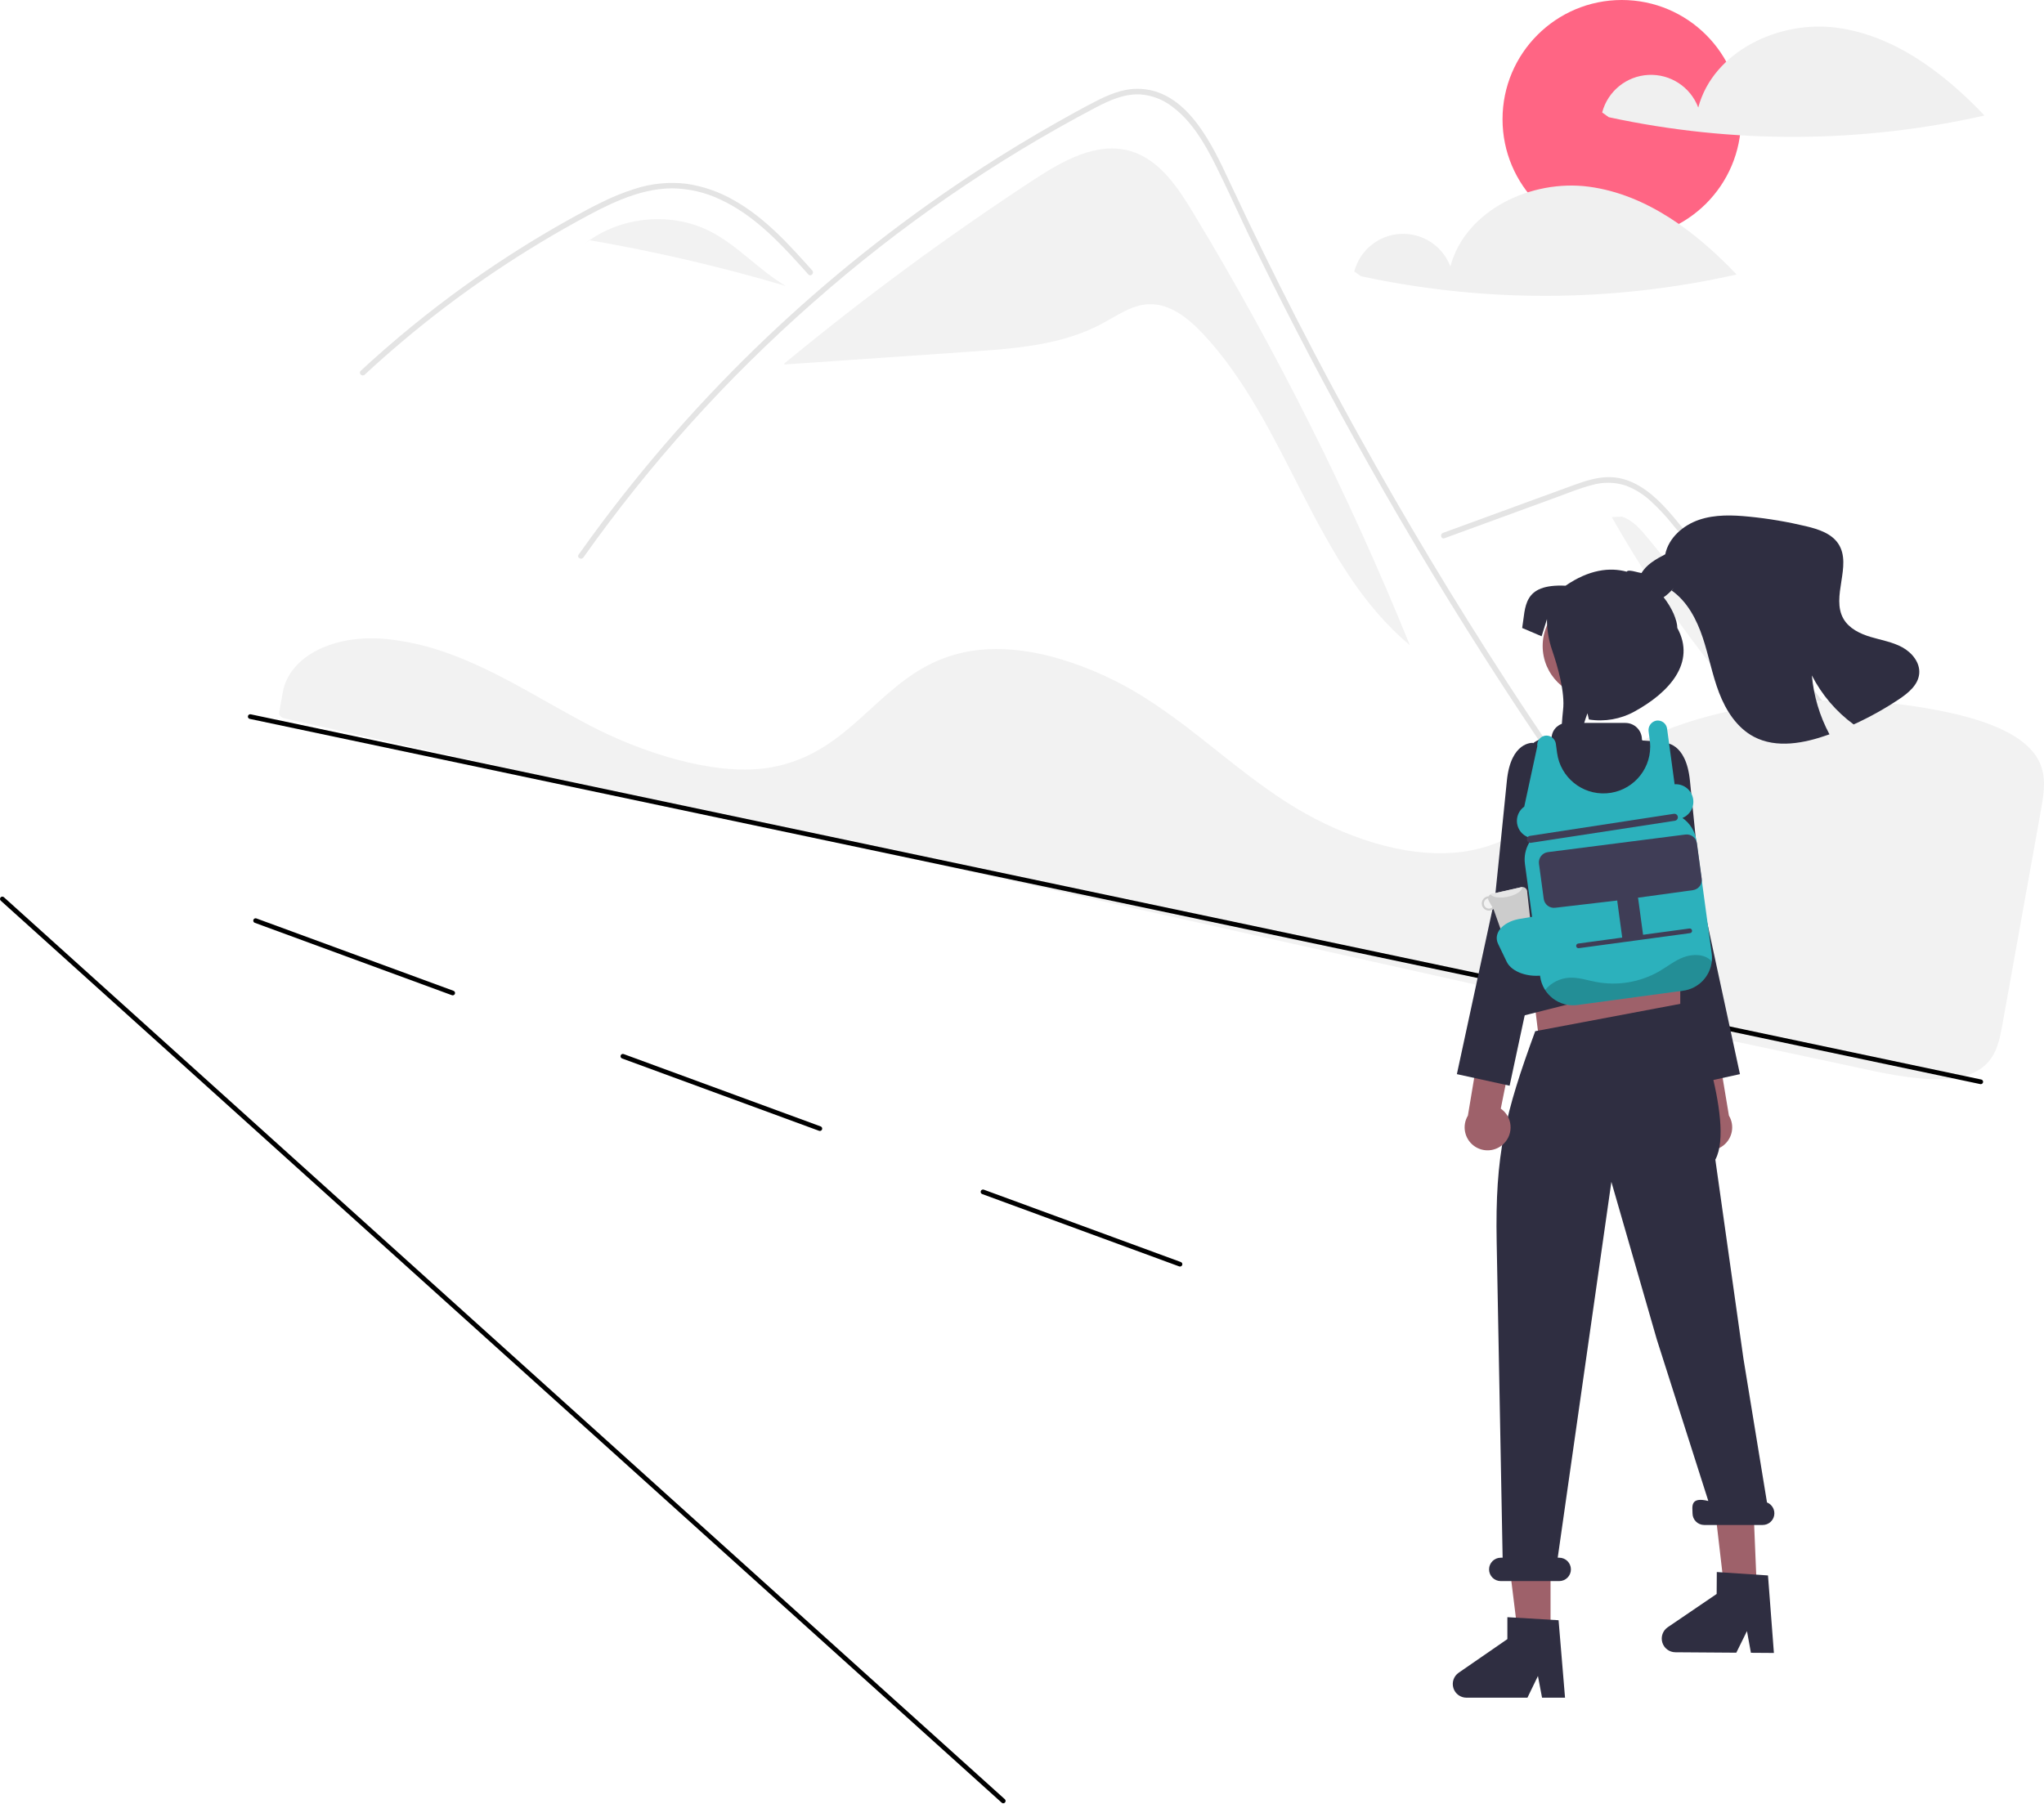
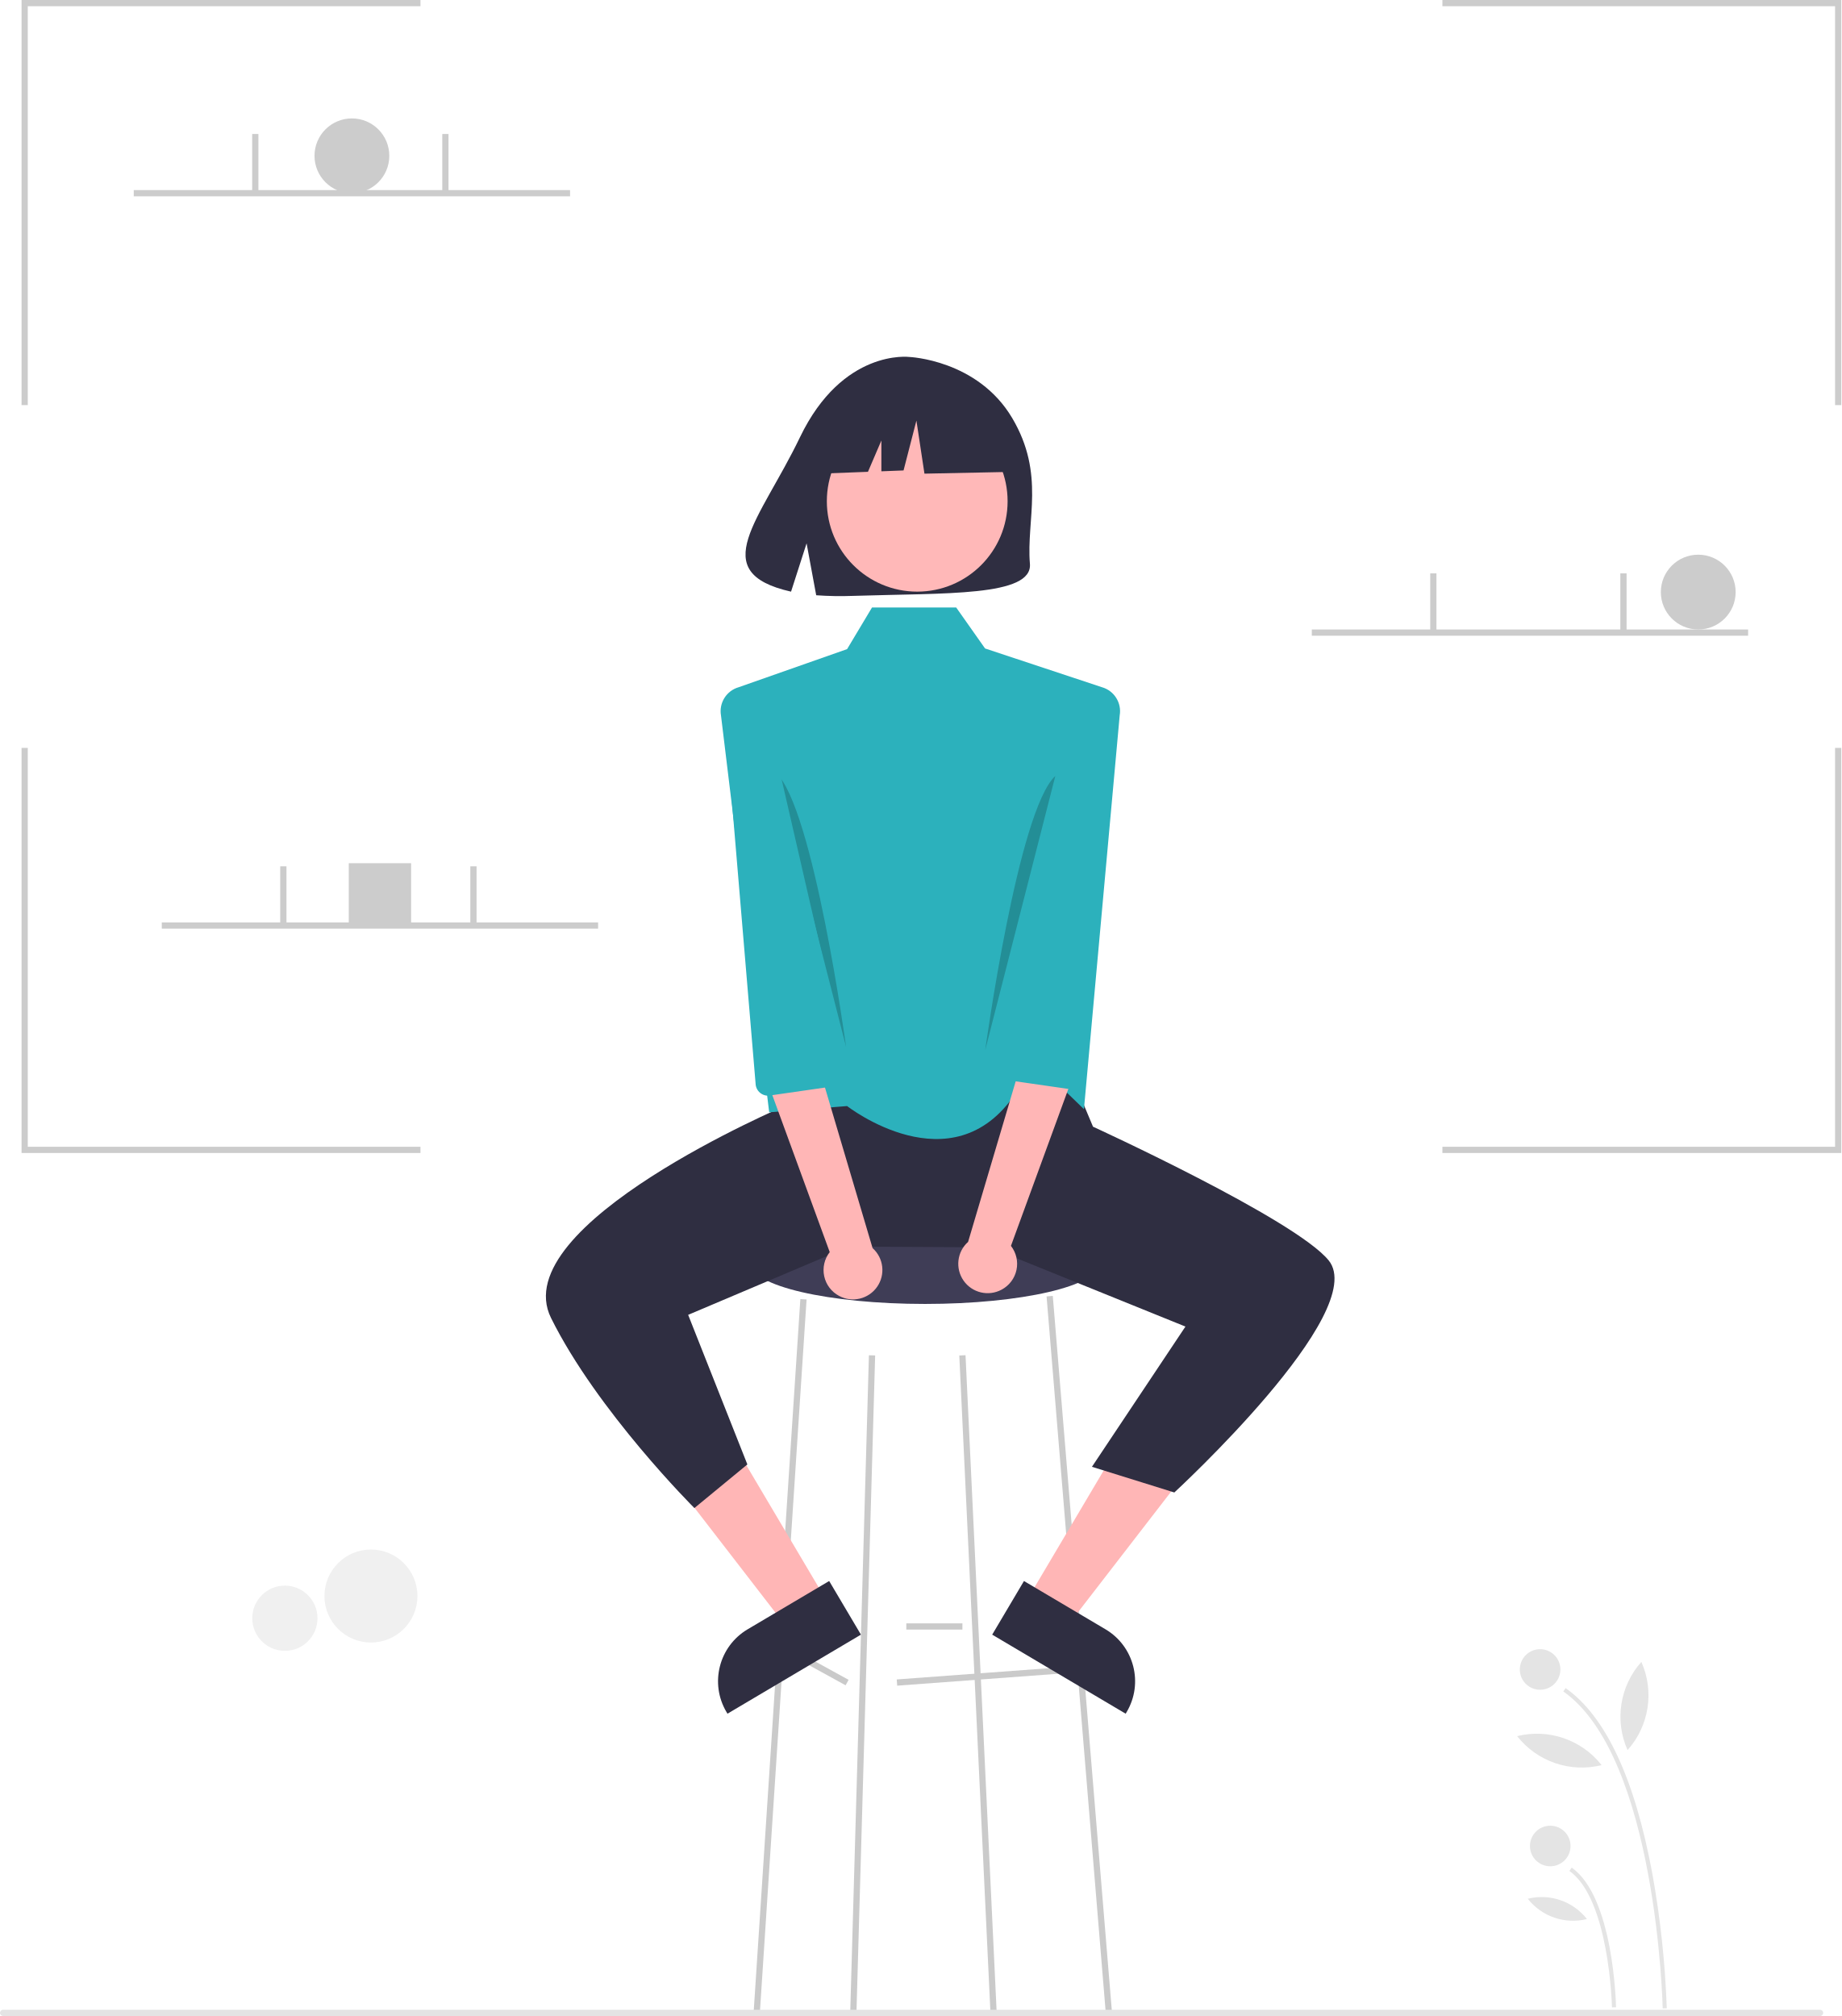
- <svg xmlns="http://www.w3.org/2000/svg" id="currentIllo" data-name="Layer 1" width="874.039" height="771.292" viewBox="0 0 874.039 771.292" class="injected-svg DownloadModal__ImageFile-sc-p17csy-5 iIfSkb grid_media">
-   <path d="M673.062,155.137c-6.611-10.934-14.444-22.608-26.712-26.178-14.207-4.135-28.802,4.079-41.181,12.184a1200.013,1200.013,0,0,0-106.794,78.684l.037.424q39.846-2.748,79.691-5.496c19.192-1.324,39.044-2.83,56.005-11.909,6.436-3.445,12.71-8.047,20.003-8.368,9.061-.398,16.962,5.93,23.17,12.541,36.727,39.109,47.355,98.916,88.558,133.276A1307.621,1307.621,0,0,0,673.062,155.137Z" transform="translate(-162.9803 -64.354)" fill="#f2f2f2" />
-   <path d="M898.816,486.852c-4.061-5.128-5.721-6.33-9.727-11.505Q840.159,412.063,797.108,344.504q-29.241-45.883-55.583-93.529-12.541-22.651-24.394-45.658-9.198-17.839-17.985-35.891c-1.675-3.437-3.303-6.891-4.923-10.352-3.817-8.139-7.563-16.318-11.585-24.346-4.583-9.151-10.162-18.744-18.578-24.891a25.346,25.346,0,0,0-13.204-5.081c-6.851-.443-13.173,2.386-19.115,5.476a615.324,615.324,0,0,0-120.996,83.438A629.917,629.917,0,0,0,412.444,302.789c-.869,1.241-2.924.055-2.047-1.193q5.18-7.325,10.565-14.492A633.399,633.399,0,0,1,582.67,136.269q15.73-10.194,32.051-19.431c5.484-3.106,10.992-6.171,16.594-9.048,5.492-2.821,11.324-5.358,17.598-5.452,21.351-.332,32.407,23.848,40,40.119q3.58,7.681,7.246,15.314,13.856,28.981,28.779,57.432,9.21,17.566,18.823,34.927,29.917,54.062,63.596,105.935c29.743,45.808,59.25,86.275,93.134,129.112C901.424,486.362,899.756,488.053,898.816,486.852Z" transform="translate(-162.9803 -64.354)" fill="#e4e4e4" />
-   <path d="M508.636,181.73c-1.24-1.383-2.473-2.766-3.722-4.149-9.846-10.889-20.411-21.652-33.931-27.894a49.228,49.228,0,0,0-20.624-4.781c-7.38.024-14.595,1.96-21.414,4.67-3.224,1.288-6.377,2.75-9.482,4.307-3.548,1.786-7.033,3.69-10.502,5.61q-9.767,5.405-19.281,11.284-18.93,11.699-36.674,25.184-9.198,6.993-18.017,14.445-8.202,6.922-16.073,14.216c-1.122,1.035-2.797-.64-1.675-1.675,1.383-1.288,2.782-2.568,4.18-3.832q5.927-5.358,12.043-10.51,11.153-9.411,22.884-18.096,18.242-13.513,37.74-25.192,9.743-5.832,19.755-11.174c2.015-1.075,4.054-2.126,6.116-3.121a97.502,97.502,0,0,1,14.54-5.919,51.724,51.724,0,0,1,21.96-2.157,57.173,57.173,0,0,1,20.261,7.009c13.275,7.42,23.572,18.894,33.591,30.091C511.323,181.184,509.655,182.867,508.636,181.73Z" transform="translate(-162.9803 -64.354)" fill="#e4e4e4" />
-   <path d="M780.643,294.569l31.811-11.635L828.249,277.157c5.144-1.881,10.276-4.023,15.593-5.37a24.6,24.6,0,0,1,14.114.18,32.529,32.529,0,0,1,11.008,6.824,89.337,89.337,0,0,1,9.029,9.642c3.439,4.133,6.827,8.308,10.23,12.47q21.068,25.765,41.86,51.755,20.792,25.989,41.306,52.198,20.564,26.274,40.845,52.767,2.484,3.246,4.965,6.494c.914,1.196,2.973.017,2.047-1.196q-20.431-26.76-41.147-53.3-20.767-26.604-41.82-52.982-21.053-26.378-42.391-52.527-5.316-6.515-10.649-13.015c-2.999-3.655-5.965-7.35-9.254-10.753-6.039-6.245-13.583-11.764-22.614-11.914-5.31-.088-10.448,1.597-15.381,3.381-5.318,1.924-10.624,3.884-15.935,5.826l-32.034,11.716-8.008,2.929c-1.421.52-.807,2.812.63,2.286Z" transform="translate(-162.9803 -64.354)" fill="#e4e4e4" />
-   <path d="M466.796,163.388c-16.166-8.308-36.868-6.681-51.723,3.699a737.726,737.726,0,0,1,83.932,19.589C487.555,179.967,478.599,169.455,466.796,163.388Z" transform="translate(-162.9803 -64.354)" fill="#f2f2f2" />
-   <path d="M414.914,167.059l-3.112,2.53c1.053-.885,2.147-1.715,3.271-2.501C415.02,167.078,414.967,167.068,414.914,167.059Z" transform="translate(-162.9803 -64.354)" fill="#f2f2f2" />
-   <path d="M867.766,294.685c-3.131-3.812-6.517-7.803-11.201-9.351l-4.373.172A496.015,496.015,0,0,0,984.306,436.543Q926.036,365.614,867.766,294.685Z" transform="translate(-162.9803 -64.354)" fill="#f2f2f2" />
-   <path d="M667.565,606.081a.992.992,0,0,1-.345-.062l-84.261-30.953a1.0 1,0,0,1,.689-1.877L667.91,604.142a1.0 1,0,0,1-.345,1.938Z" transform="translate(-162.9803 -64.354)" />
-   <path d="M513.565,548.081a.992.992,0,0,1-.345-.062l-84.261-30.953a1.0 1,0,0,1,.689-1.877L513.91,546.142a1.0 1,0,0,1-.345,1.938Z" transform="translate(-162.9803 -64.354)" />
-   <path d="M356.565,490.081a.992.992,0,0,1-.345-.062l-84.261-30.953a1.0 1,0,1,1,.689-1.877L356.91,488.142a1.0 1,0,0,1-.345,1.938Z" transform="translate(-162.9803 -64.354)" />
-   <path d="M340.778,339.738c-3.513-.785-7.07-1.405-10.583-1.837l-.511-.063c-23.321-2.777-43.01,6.958-45.796,22.645l-.495,2.838c-.309,1.795-.643,3.725-1.04,5.86-.192,1.054.867,2.132,2.407,2.476L845.649,497.037c39.607,8.564,79.087,17.024,117.337,25.144a177.652,177.652,0,0,0,21.711,3.511c10.927.926,18.927-.293,24.46-3.725l.001 0c6.877-4.253,8.607-11.157,10.019-19.078,2.846-15.997,5.877-32.793,8.897-49.538,2.661-14.758,5.316-29.477,7.832-43.574,1.478-8.369,2.281-15.869-2.879-22.891-5.596-7.598-17.581-13.494-35.623-17.527-.218-.049-.434-.097-.655-.145-56.592-12.407-117.619-2.55-151.854,24.53-3.942,3.118-7.734,6.553-11.401,9.875a158.915,158.915,0,0,1-17.302,14.232,66.95,66.95,0,0,1-10.666,5.986c-.257.125-.548.255-.851.372-.705.318-1.433.613-2.135.865a62.042,62.042,0,0,1-12.655,3.397l-.431.065c-.326.056-.678.107-1.027.147a68.206,68.206,0,0,1-7.479.589c-10.812.309-22.585-1.669-34.991-5.882a151.752,151.752,0,0,1-32.578-15.751c-10.814-6.914-20.639-14.717-30.141-22.263-4.173-3.316-8.49-6.743-12.828-10.046-.815-.622-1.618-1.23-2.434-1.842-5.313-3.969-10.177-7.354-14.871-10.348a146.281,146.281,0,0,0-37.143-17.035c-13.864-4.03-26.63-5.128-37.931-3.275a60.649,60.649,0,0,0-9.253,2.27c-13.923,4.597-23.917,13.74-33.581,22.583-12.021,10.999-24.453,22.373-44.611,25.204-23.263,3.273-53.836-7.081-74.693-17.866-6.557-3.391-13.045-7.056-19.318-10.601q-3.801-2.148-7.611-4.28c-4.993-2.785-9.099-4.982-12.918-6.915l-1.208-.614c-.673-.337-1.346-.675-2.034-1.007-4.55-2.238-8.825-4.154-13.075-5.86l-1.004-.409c-2.021-.785-3.918-1.486-5.788-2.137l-.747-.259A109.236,109.236,0,0,0,340.778,339.738Z" transform="translate(-162.9803 -64.354)" fill="#f2f2f2" />
-   <path d="M1009.981,528.062a1.009,1.009,0,0,1-.208-.021l-740-156.208a1,1,0,0,1,.413-1.957l740,156.208a1,1,0,0,1-.206,1.979Z" transform="translate(-162.9803 -64.354)" />
-   <circle cx="693.5" cy="51" r="51" fill="#ff6584" />
-   <path d="M948.516,76.224c-24.717-3.341-52.935,10.019-59.341,34.124a21.597,21.597,0,0,0-41.093,2.109l2.83,2.027a372.275,372.275,0,0,0,160.659-.726C994.377,95.688,973.233,79.565,948.516,76.224Z" transform="translate(-162.9803 -64.354)" fill="#f0f0f0" />
-   <path d="M842.516,144.224c-24.717-3.341-52.935,10.019-59.341,34.124a21.597,21.597,0,0,0-41.093,2.109l2.83,2.027a372.275,372.275,0,0,0,160.659-.726C888.377,163.688,867.233,147.565,842.516,144.224Z" transform="translate(-162.9803 -64.354)" fill="#f0f0f0" />
-   <path d="M886.872,553.437a9.76,9.76,0,0,1,1.357-14.904L872.689,461.346l17.161,5.51,12.439,74.659A9.813,9.813,0,0,1,886.872,553.437Z" transform="translate(-162.9803 -64.354)" fill="#9e616a" />
-   <path d="M863.926,390.13l10.648-8.037s9.393-.665,11.056,16.274,5.079,49.95,5.079,49.95l16.293,75.463-22.554,4.95-17.451-81.438-10.469-24.184Z" transform="translate(-162.9803 -64.354)" fill="#2f2e41" />
-   <polygon points="718.5 449 658.5 448 653.5 407 718.5 407 718.5 449" fill="#9e616a" />
-   <polygon points="663.032 699.832 649.181 699.831 642.591 646.404 663.034 646.405 663.032 699.832" fill="#9e616a" />
-   <polygon points="751.276 680.645 737.425 680.548 731.21 627.076 749.225 631.209 751.276 680.645" fill="#9e616a" />
-   <polygon points="707.954 371.691 711.092 379.851 710.465 388.011 649.04 409.286 652.088 373.574 658.993 365.414 707.954 371.691" fill="#ffb6b6" />
-   <circle cx="681.602" cy="276.32" r="21.938" fill="#9e616a" />
-   <path d="M832.208,790.486h-9.829l-1.754-9.279-4.493,9.279H790.064a5.86,5.86,0,0,1-3.33-10.682l20.817-14.377v-9.381l21.896,1.307Z" transform="translate(-162.9803 -64.354)" fill="#2f2e41" />
-   <path d="M921.523,771.351l-9.828-.069-1.689-9.292-4.558,9.248-26.067-.182a5.86,5.86,0,0,1-3.255-10.705l20.917-14.231.066-9.381,21.886,1.46Z" transform="translate(-162.9803 -64.354)" fill="#2f2e41" />
-   <path d="M918.566,706.973l-10.086-61.619-12-85c8.788-16.32-11-67-11-67l-2.793.134L819.467,505.415l.014-.061c-12.931,35.268-17.215,52.691-16.506,90.248l2.547,135.01h-.799a5,5,0,0,0,0,10h25a5,5,0,0,0,0-10h-.645l22.947-160.757L871.48,637.354l22,69c-8-2-6.758,2.634-6.758,5.258a5,5,0,0,0,5,5h25a4.995,4.995,0,0,0,1.844-9.639Z" transform="translate(-162.9803 -64.354)" fill="#2f2e41" />
-   <path d="M890.403,495.979l-2-20a3.987,3.987,0,0,0-3.605-2.995c-.833-9.527-4.339-50.629-4.549-52.421l-.008-.076-1.594-34.058a5.037,5.037,0,0,0-4.703-4.79l-8.421-.55a.446.446,0,0,1-.431-.445,7.081,7.081,0,0,0-7.081-7.081H833.08a6.63,6.63,0,0,0-6.576,5.804.44.44,0,0,1-.448.396l-.003-0a11.845,11.845,0,0,0-11.915,9.824c-3.408,19.831-10.239,64.84-6.862,89.862,1.176,8.711-1.359,1.812-1.803,9.1a5.365,5.365,0,0,0,1.336,3.89c-2.058.598-2.856,2.821-2.328,4.916l-.438-.108a4,4,0,0,0,4.856,2.901L885.502,480.836C887.644,480.296,890.943,498.121,890.403,495.979Z" transform="translate(-162.9803 -64.354)" fill="#2f2e41" />
-   <path d="M806.089,553.437a9.76,9.76,0,0,0-1.357-14.904l15.54-77.187-17.161,5.51-12.439,74.659A9.813,9.813,0,0,0,806.089,553.437Z" transform="translate(-162.9803 -64.354)" fill="#9e616a" />
-   <path d="M829.034,390.13l-10.648-8.037s-9.393-.665-11.056,16.274-5.079,49.95-5.079,49.95l-16.293,75.463,22.554,4.95,17.451-81.438,10.469-24.184Z" transform="translate(-162.9803 -64.354)" fill="#2f2e41" />
-   <path d="M868.076,321.166c4.087,1.217,7.9-2.202,10.745-5.441l-1.011,1.2c6.692,4.713,10.693,12.39,13.289,20.161,2.596,7.763,4.044,15.894,6.975,23.546,2.93,7.643,7.66,15.037,14.9,18.85,9.699,5.107,21.583,2.785,31.9-.9.137-.051.266-.094.403-.146a65.737,65.737,0,0,1-7.523-25.191,59.771,59.771,0,0,0,17.873,20.967,137.213,137.213,0,0,0,19.381-10.779c3.984-2.665,8.183-6.109,8.645-10.882.471-4.738-3.067-9.065-7.24-11.344-4.173-2.279-8.971-3.05-13.529-4.421-4.55-1.362-9.194-3.599-11.584-7.711-5.509-9.459,3.761-22.8-2.151-32.02-2.913-4.533-8.568-6.349-13.812-7.609a182.606,182.606,0,0,0-24.317-4.104c-7.189-.72-14.617-.985-21.455,1.328-6.838,2.313-13.041,7.686-14.506,14.763-3.993,2.099-8.217,4.421-10.359,8.405C862.558,313.815,863.749,319.881,868.076,321.166Z" transform="translate(-162.9803 -64.354)" fill="#2f2e41" />
-   <path d="M874.177,319.572c3.914,4.903,6.044,10.205,6.044,13.38,8.13,14.859-3.496,27.623-18.356,35.753a30.443,30.443,0,0,1-19.45,3.391l-.622-2.654-.842,2.39s-9.675,31.954-12.866,33.828c1.211-5.687,2.598-32.017,3.272-37.567.933-7.554-2.32-18.799-4.667-25.638a40.366,40.366,0,0,1-2.21-13.1v-.195l-2.285,7.34-8.319-3.549c1.548-8.878,0-18.956,18.556-18.082,10.036-6.902,18.873-7.953,26.133-5.996.937-1.448,6.339,1.264,7.9.502" transform="translate(-162.9803 -64.354)" fill="#2f2e41" />
-   <path d="M894.95,475.58a14.211,14.211,0,0,1-12.22,12.5l-45.17,6.12a14.224,14.224,0,0,1-15.99-12.18l-6.51-48.14a14.175,14.175,0,0,1,1.8-9.04l-.31-2.34a7.49,7.49,0,0,1-1.78-13.14l5.58-25.85a4.007,4.007,0,0,1,3.82-4.54,4.113,4.113,0,0,1,4.13,3.63l.51,3.8a20.001,20.001,0,0,0,39.82-2.66,20.672,20.672,0,0,0-.18-2.71l-.5-3.74a4.15,4.15,0,0,1,3.18-4.69,3.999,3.999,0,0,1,4.71,3.4l3.23,23.8a7.492,7.492,0,0,1,3.35,14.41,14.165,14.165,0,0,1,5.97,9.74l6.52,48.15A14,14,0,0,1,894.95,475.58Z" transform="translate(-162.9803 -64.354)" fill="#2cb1bc" />
-   <path d="M815.906,423.559a1.502,1.502,0,0,1,1.285-1.688l61.566-9.437a1.5,1.5,0,1,1,.402,2.973l-61.566,9.437A1.502,1.502,0,0,1,815.906,423.559Z" transform="translate(-162.9803 -64.354)" fill="#3f3d56" />
-   <path d="M823.101,448.829l-2.035-15.036a4.413,4.413,0,0,1,3.782-4.965l58.801-7.522a4.413,4.413,0,0,1,4.965,3.782l2.035,15.036a4.413,4.413,0,0,1-3.782,4.965L863.381,448.32a4.413,4.413,0,0,1,.117.489l2.079,15.36,19.819-2.682a1,1,0,1,1,.268,1.982l-19.819,2.682-8.919,1.207L838.098,469.906a1,1,0,0,1-.268-1.982l18.828-2.548-2.079-15.36a4.414,4.414,0,0,1-.017-.502l-26.496,3.097A4.413,4.413,0,0,1,823.101,448.829Z" transform="translate(-162.9803 -64.354)" fill="#3f3d56" />
-   <path d="M591.98,835.646a.998.998,0,0,1-.669-.257l-428-385.792a1,1,0,0,1,1.339-1.486l428,385.792a1,1,0,0,1-.67,1.743Z" transform="translate(-162.9803 -64.354)" />
-   <path d="M816.03,445.94a2.026,2.026,0,0,0-2.15-2.17,1.864,1.864,0,0,0-.32.04l-12.66,2.86a2.085,2.085,0,0,0-1.34,1.03,2.606,2.606,0,0,0-.55.08,3.076,3.076,0,1,0,1.36,6,3.118,3.118,0,0,0,1.24-.6l4.29,12.08a2.015,2.015,0,0,0,2.21.97l8.23-1.86a2.043,2.043,0,0,0,1.57-1.82Zm-15.85,6.98a2.2,2.2,0,0,1-.98-4.29c.04-.01.08,0,.12-.01a2.071,2.071,0,0,0,.27,1.04L801.16,452.4A2.071,2.071,0,0,1,800.18,452.92Z" transform="translate(-162.9803 -64.354)" fill="#ccc" />
-   <path d="M813.88,443.77c.12,1.6-2.62,3.44-6.29,4.17-3.37.69-6.39.21-7.24-1.05a1.919,1.919,0,0,1,.55-.22l12.66-2.86A1.864,1.864,0,0,1,813.88,443.77Z" transform="translate(-162.9803 -64.354)" fill="#e6e6e6" />
-   <path d="M807.264,475.724l-3.675-7.646c-2.153-4.479,1.789-9.245,8.787-10.624L821,456l3.607,25.202-.747.147C816.862,482.727,809.417,480.203,807.264,475.724Z" transform="translate(-162.9803 -64.354)" fill="#2cb1bc" />
-   <g opacity="0.2">
-     <path d="M894.95,475.58a14.211,14.211,0,0,1-12.22,12.5l-45.17,6.12a14.208,14.208,0,0,1-13.87-6.42,14.512,14.512,0,0,1,10.36-5.24c3.88-.2,7.64,1.09,11.44,1.81a39.589,39.589,0,0,0,26.83-4.45c3.53-2.05,6.71-4.67,10.59-6.13,3.88-1.45,8.89-1.4,11.7,1.43A4.033,4.033,0,0,1,894.95,475.58Z" transform="translate(-162.9803 -64.354)" />
-   </g>
+ <svg xmlns="http://www.w3.org/2000/svg" data-name="Layer 1" width="590.819" height="646.936" viewBox="0 0 590.819 646.936">
+   <circle cx="119.021" cy="512.164" r="14.92" fill="#f0f0f0" style="isolation:isolate" />
+   <circle cx="91.407" cy="519.29" r="10.466" fill="#f0f0f0" style="isolation:isolate" />
+   <circle cx="112.915" cy="50" r="12" fill="#ccc" />
+   <circle cx="544.915" cy="190" r="12" fill="#ccc" />
+   <rect x="111.915" y="277" width="20" height="20" fill="#ccc" />
+   <polygon points="8.915 130 6.915 130 6.915 0 134.915 0 134.915 2 8.915 2 8.915 130" fill="#ccc" />
+   <polygon points="590.819 130 588.819 130 588.819 2 462.819 2 462.819 0 590.819 0 590.819 130" fill="#ccc" />
+   <polygon points="8.915 240 6.915 240 6.915 370 134.915 370 134.915 368 8.915 368 8.915 240" fill="#ccc" />
+   <polygon points="590.819 240 588.819 240 588.819 368 462.819 368 462.819 370 590.819 370 590.819 240" fill="#ccc" />
+   <rect x="42.915" y="61" width="140" height="2" fill="#ccc" />
+   <rect x="80.915" y="43" width="2" height="18.5" fill="#ccc" />
+   <rect x="141.915" y="43" width="2" height="18.5" fill="#ccc" />
+   <rect x="420.915" y="202" width="140" height="2" fill="#ccc" />
+   <rect x="458.915" y="184" width="2" height="18.5" fill="#ccc" />
+   <rect x="519.915" y="184" width="2" height="18.5" fill="#ccc" />
+   <rect x="51.915" y="296" width="140" height="2" fill="#ccc" />
+   <rect x="89.915" y="278" width="2" height="18.5" fill="#ccc" />
+   <rect x="150.915" y="278" width="2" height="18.5" fill="#ccc" />
+   <ellipse cx="296.807" cy="405.436" rx="56" ry="13" fill="#3f3d56" />
+   <rect x="592.324" y="663.468" width="54.148" height="2" transform="translate(-351.9057 -79.04478) rotate(-4.22916)" fill="#cacaca" />
+   <rect x="565.398" y="649.555" width="2" height="22.825" transform="translate(-590.3012 712.1898) rotate(-61.18921)" fill="#cacaca" />
+   <rect x="290.807" y="520.936" width="18" height="2" fill="#cacaca" />
+   <polygon points="243.805 646.004 241.809 645.868 256.809 416.868 258.805 417.004 243.805 646.004" fill="#cacaca" />
+   <polygon points="317.808 645.985 307.808 434.985 309.806 434.887 319.806 645.887 317.808 645.985" fill="#cacaca" />
+   <rect x="649.898" y="542.076" width="2" height="230.783" transform="translate(-356.5079 -70.71426) rotate(-4.72229)" fill="#cacaca" />
+   <polygon points="274.807 645.96 272.807 645.912 278.807 434.912 280.807 434.96 274.807 645.96" fill="#cacaca" />
+   <polygon points="265.236 513.691 251.954 521.557 215.29 474.07 234.894 462.459 265.236 513.691" fill="#ffb6b6" />
+   <path d="M580.84,651.091l-42.827,25.366-.321-.542a19.375,19.375,0,0,1,6.796-26.543l.001-.001,26.158-15.492Z" transform="translate(-304.5906 -126.532)" fill="#2f2e41" />
+   <polygon points="329.378 513.691 342.66 521.557 379.324 474.07 359.721 462.459 329.378 513.691" fill="#ffb6b6" />
+   <path d="M633.149,633.88l26.158,15.492.001.001a19.375,19.375,0,0,1,6.796,26.543l-.321.542-42.827-25.366Z" transform="translate(-304.5906 -126.532)" fill="#2f2e41" />
+   <path d="M643.097,459.032s-43.335,30.523-85.517,2.979l-.66,19.201S466.565,519.532,481.398,549.468s46,61,46,61l17-14-19-48,51.682-21.895,45.056.227,62.826,25.429-30,45,26.436,8.239s63-58,49.5-74.5c-10.821-13.225-75.594-42.878-75.594-42.878Z" transform="translate(-304.5906 -126.532)" fill="#2f2e41" />
+   <path d="M658.177,347.06l-37.509-12.434L611.398,321.468h-27l-8,13.366L541.618,347.06a8,8,0,0,0-5.686,9.047L551.398,483.468l25-2s33.682,26.282,54-4l1.085-15.271,20.915,20.271L663.864,356.107A8,8,0,0,0,658.177,347.06Z" transform="translate(-304.5906 -126.532)" fill="#2cb1bc" />
+   <path d="M629.38,260.692c-11.09-18.738-33.03-19.612-33.03-19.612s-21.38-2.734-35.095,25.805c-12.783,26.601-30.426,43.284-2.84,49.511l4.983-15.509,3.086,16.663a107.935,107.935,0,0,0,11.803.202c29.542-.954,57.677.279,56.771-10.322C633.853,293.338,640.051,278.722,629.38,260.692Z" transform="translate(-304.5906 -126.532)" fill="#2f2e41" />
+   <circle cx="294.307" cy="160.855" r="29" fill="#ffb8b8" />
+   <polygon points="320.886 131.353 299.21 119.999 269.277 124.644 263.084 151.997 278.5 151.404 282.807 141.355 282.807 151.239 289.921 150.965 294.049 134.966 296.63 151.997 321.919 151.481 320.886 131.353" fill="#2f2e41" />
+   <path d="M553.58,374.532l22.5,87.991S565.58,385.532,553.58,374.532Z" transform="translate(-304.5906 -126.532)" opacity="0.2" style="isolation:isolate" />
+   <path d="M620.716,463.523l22.5-87.991C631.216,386.532,620.716,463.523,620.716,463.523Z" transform="translate(-304.5906 -126.532)" opacity="0.2" style="isolation:isolate" />
+   <path d="M625.956,540.393a9.377,9.377,0,0,0,3.016-14.059L649.398,470.468,633.762,462.508l-18.54,62.542A9.428,9.428,0,0,0,625.956,540.393Z" transform="translate(-304.5906 -126.532)" fill="#ffb6b6" />
+   <path d="M645.692,369.035l-22.79,99.102a4,4,0,0,0,2.995,4.733l21.948,3.162a4,4,0,0,0,4.875-3.323L659.398,369.468Z" transform="translate(-304.5906 -126.532)" fill="#2cb1bc" />
+   <path d="M573.84,542.393a9.377,9.377,0,0,1-3.016-14.059L550.398,472.468l15.635-7.96,18.54,62.542A9.428,9.428,0,0,1,573.84,542.393Z" transform="translate(-304.5906 -126.532)" fill="#ffb6b6" />
+   <path d="M554.103,371.035l22.79,99.102a4,4,0,0,1-2.995,4.733L551.95,478.032a4,4,0,0,1-4.875-3.323L538.398,371.468Z" transform="translate(-304.5906 -126.532)" fill="#2cb1bc" />
+   <path d="M888.591,773.468h-583a1,1,0,0,1,0-2h583a1,1,0,0,1,0,2Z" transform="translate(-304.5906 -126.532)" fill="#e4e4e4" />
+   <path d="M806.201,669.311l.748-1.066c12.836,9.013,22.2,29.06,27.831,59.585a302.009,302.009,0,0,1,4.623,43.161l-1.302.025C838.085,770.213,836.187,690.365,806.201,669.311Z" transform="translate(-304.5906 -126.532)" fill="#e4e4e4" />
+   <path d="M808.155,726.921l.748-1.066c13.38,9.394,14.194,43.382,14.222,44.824l-1.302.025C821.816,770.359,820.995,735.937,808.155,726.921Z" transform="translate(-304.5906 -126.532)" fill="#e4e4e4" />
+   <circle cx="494.171" cy="535.735" r="6.511" fill="#e4e4e4" />
+   <circle cx="497.427" cy="592.383" r="6.511" fill="#e4e4e4" />
+   <path d="M831.255,659.835a26.358,26.358,0,0,1-4.431,28.305,26.358,26.358,0,0,1,4.431-28.305Z" transform="translate(-304.5906 -126.532)" fill="#e4e4e4" />
+   <path d="M791.398,683.664a26.358,26.358,0,0,1,27.099,9.295,26.358,26.358,0,0,1-27.099-9.295Z" transform="translate(-304.5906 -126.532)" fill="#e4e4e4" />
+   <path d="M794.799,735.842a18.475,18.475,0,0,1,18.995,6.515A18.475,18.475,0,0,1,794.799,735.842Z" transform="translate(-304.5906 -126.532)" fill="#e4e4e4" />
</svg>
